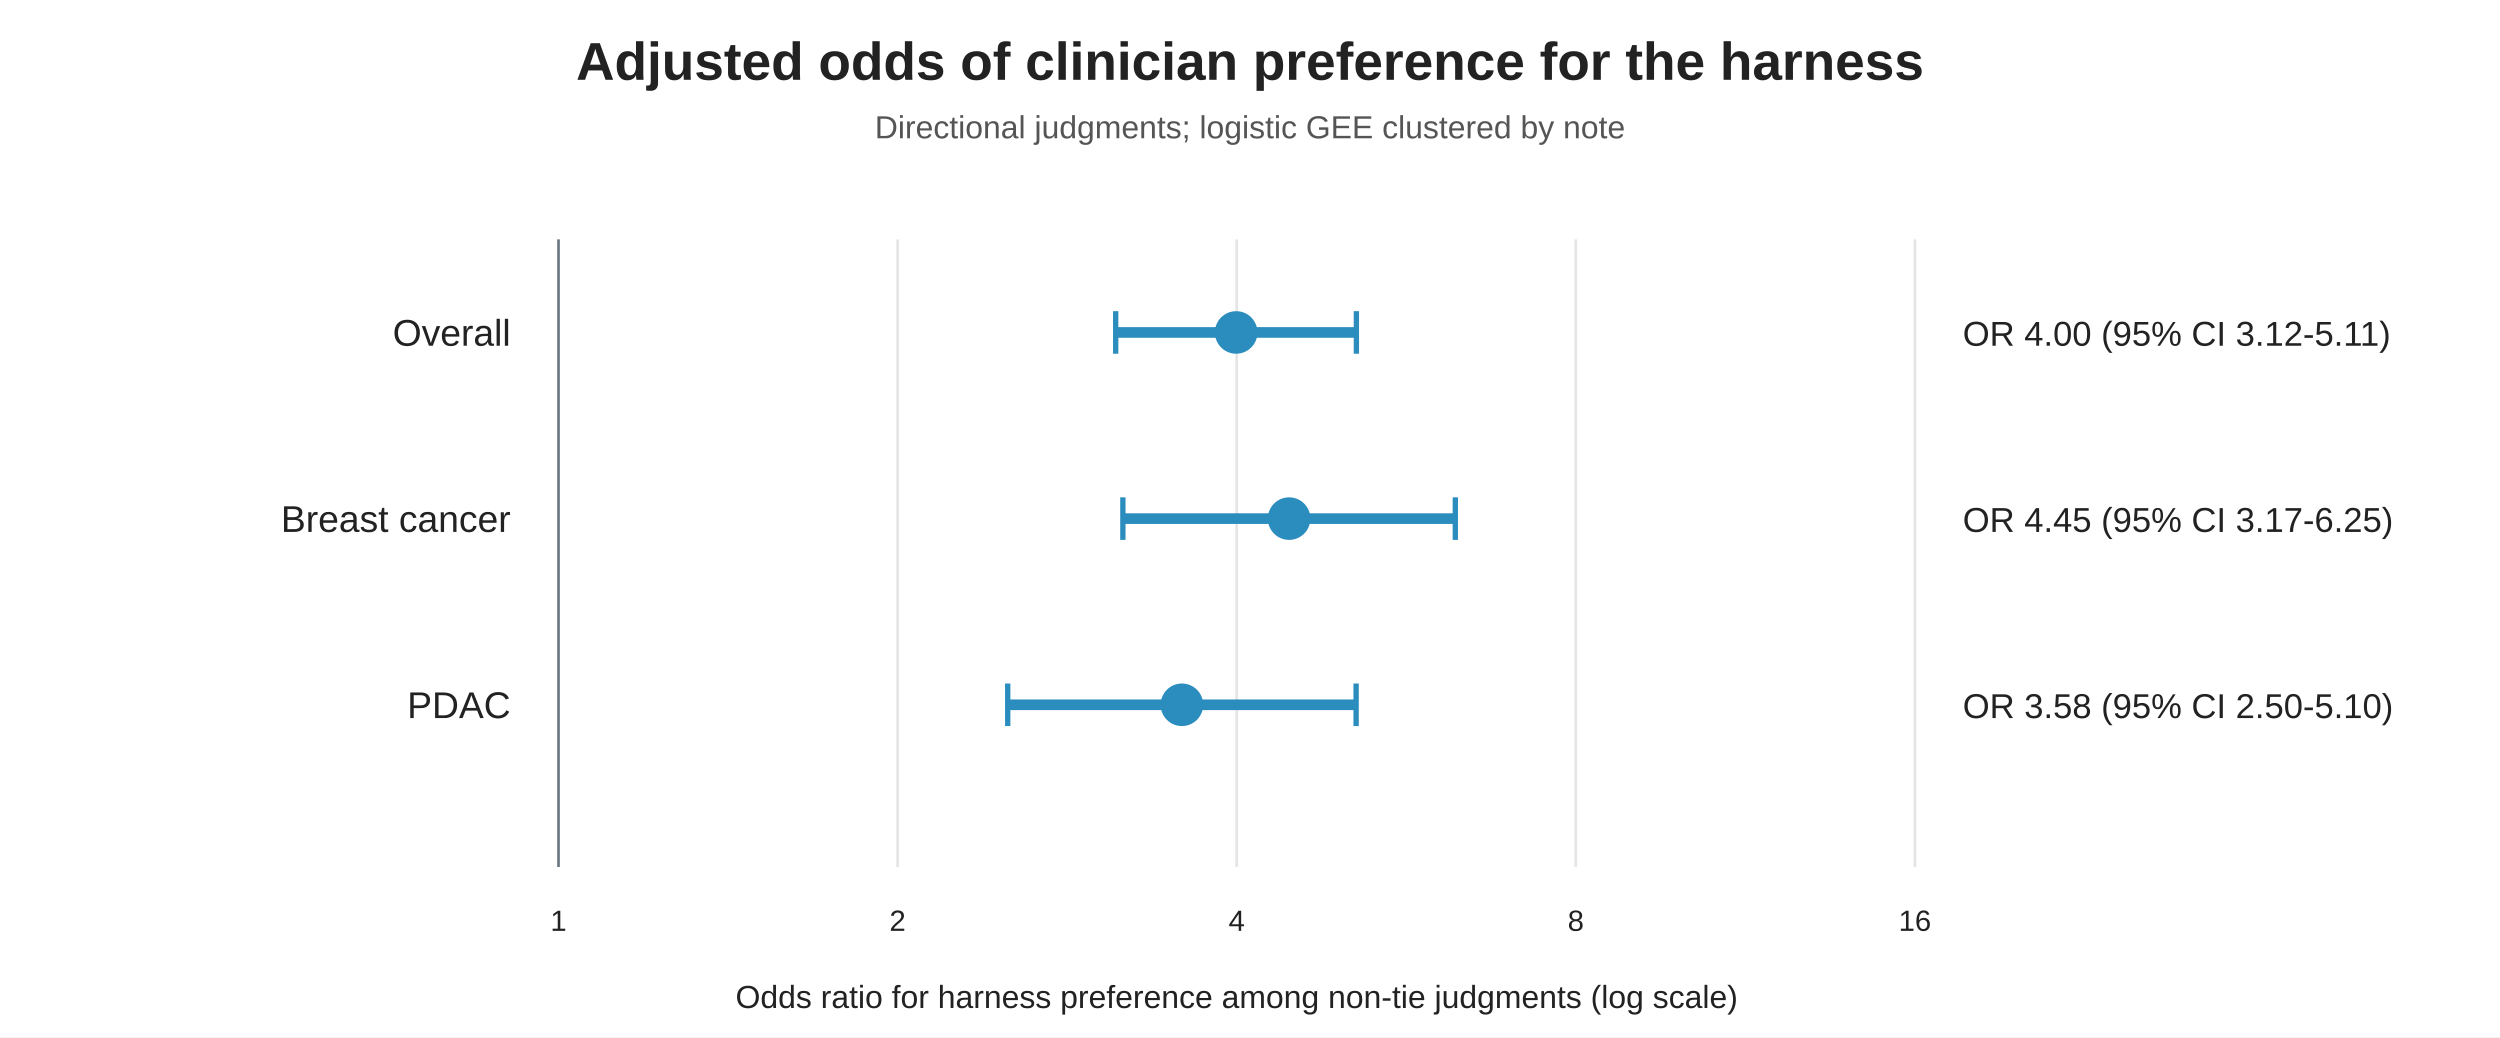
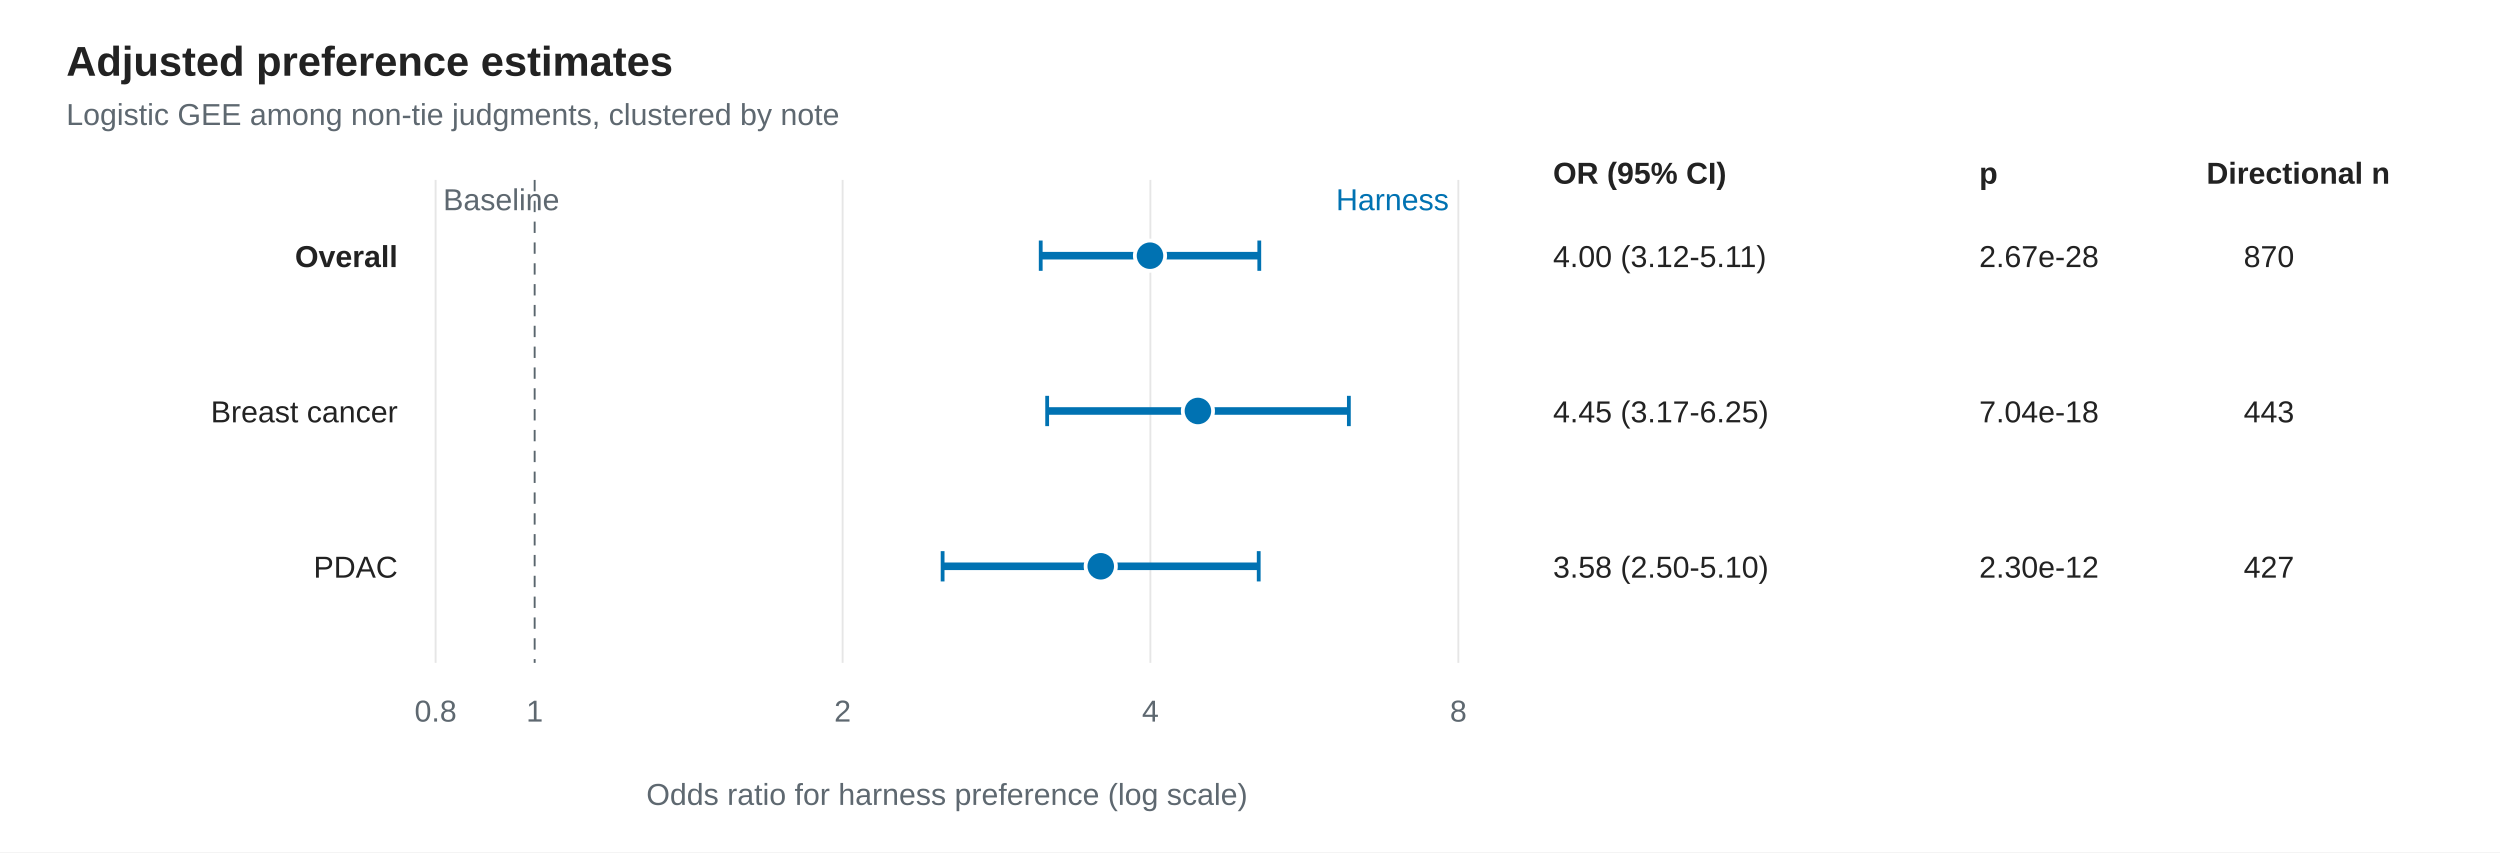
- <svg xmlns="http://www.w3.org/2000/svg" width="940" height="390" viewBox="0 0 940 390">
+ <svg xmlns="http://www.w3.org/2000/svg" width="1320" height="450" viewBox="0 0 1320 450">
  <rect width="100%" height="100%" fill="white" />
+   <defs>
+     <marker id="arrow" viewBox="0 0 10 10" refX="9" refY="5" markerWidth="7" markerHeight="7" orient="auto-start-reverse">
+       <path d="M0 0 L10 5 L0 10 z" fill="#65737E" />
+     </marker>
+     <marker id="arrow-blue" viewBox="0 0 10 10" refX="9" refY="5" markerWidth="7" markerHeight="7" orient="auto-start-reverse">
+       <path d="M0 0 L10 5 L0 10 z" fill="#0072B2" />
+     </marker>
+     <marker id="arrow-purple" viewBox="0 0 10 10" refX="9" refY="5" markerWidth="7" markerHeight="7" orient="auto-start-reverse">
+       <path d="M0 0 L10 5 L0 10 z" fill="#7A5FA8" />
+     </marker>
+     <marker id="arrow-green" viewBox="0 0 10 10" refX="9" refY="5" markerWidth="7" markerHeight="7" orient="auto-start-reverse">
+       <path d="M0 0 L10 5 L0 10 z" fill="#009E73" />
+     </marker>
+     <marker id="arrow-orange" viewBox="0 0 10 10" refX="9" refY="5" markerWidth="7" markerHeight="7" orient="auto-start-reverse">
+       <path d="M0 0 L10 5 L0 10 z" fill="#D55E00" />
+     </marker>
+   </defs>
  <g font-family="Arial, Helvetica, sans-serif" fill="#222222">
-     <text x="470.0" y="30" text-anchor="middle" font-size="20" font-weight="700">Adjusted odds of clinician preference for the harness</text>
-     <text x="470.0" y="52" text-anchor="middle" font-size="12" fill="#555555">Directional judgments; logistic GEE clustered by note</text>
-     <line x1="210.0" y1="90" x2="210.0" y2="326" stroke="#6B7780" />
-     <text x="210.0" y="350" text-anchor="middle" font-size="11">1</text>
-     <line x1="337.5" y1="90" x2="337.5" y2="326" stroke="#E5E5E5" />
-     <text x="337.5" y="350" text-anchor="middle" font-size="11">2</text>
-     <line x1="465.0" y1="90" x2="465.0" y2="326" stroke="#E5E5E5" />
-     <text x="465.0" y="350" text-anchor="middle" font-size="11">4</text>
-     <line x1="592.5" y1="90" x2="592.5" y2="326" stroke="#E5E5E5" />
-     <text x="592.5" y="350" text-anchor="middle" font-size="11">8</text>
-     <line x1="720.0" y1="90" x2="720.0" y2="326" stroke="#E5E5E5" />
-     <text x="720.0" y="350" text-anchor="middle" font-size="11">16</text>
-     <text x="192" y="130" text-anchor="end" font-size="14">Overall</text>
-     <line x1="419.5" y1="125" x2="510.0" y2="125" stroke="#2B8CBE" stroke-width="4" />
-     <line x1="419.5" y1="117" x2="419.5" y2="133" stroke="#2B8CBE" stroke-width="2" />
-     <line x1="510.0" y1="117" x2="510.0" y2="133" stroke="#2B8CBE" stroke-width="2" />
-     <circle cx="464.8" cy="125" r="8" fill="#2B8CBE" />
-     <text x="738" y="130" font-size="13">OR 4.00 (95% CI 3.12-5.11)</text>
-     <text x="192" y="200" text-anchor="end" font-size="14">Breast cancer</text>
-     <line x1="422.2" y1="195" x2="547.2" y2="195" stroke="#2B8CBE" stroke-width="4" />
-     <line x1="422.2" y1="187" x2="422.2" y2="203" stroke="#2B8CBE" stroke-width="2" />
-     <line x1="547.2" y1="187" x2="547.2" y2="203" stroke="#2B8CBE" stroke-width="2" />
-     <circle cx="484.7" cy="195" r="8" fill="#2B8CBE" />
-     <text x="738" y="200" font-size="13">OR 4.45 (95% CI 3.17-6.25)</text>
-     <text x="192" y="270" text-anchor="end" font-size="14">PDAC</text>
-     <line x1="378.9" y1="265" x2="509.9" y2="265" stroke="#2B8CBE" stroke-width="4" />
-     <line x1="378.9" y1="257" x2="378.9" y2="273" stroke="#2B8CBE" stroke-width="2" />
-     <line x1="509.9" y1="257" x2="509.9" y2="273" stroke="#2B8CBE" stroke-width="2" />
-     <circle cx="444.4" cy="265" r="8" fill="#2B8CBE" />
-     <text x="738" y="270" font-size="13">OR 3.58 (95% CI 2.50-5.10)</text>
-     <text x="465.0" y="379" text-anchor="middle" font-size="12">Odds ratio for harness preference among non-tie judgments (log scale)</text>
+     <text x="35.0" y="40.0" text-anchor="start" font-size="22" font-weight="700" fill="#222222">Adjusted preference estimates</text>
+     <text x="35.0" y="66.0" text-anchor="start" font-size="16" font-weight="400" fill="#5E6870">Logistic GEE among non-tie judgments, clustered by note</text>
+     <line x1="230.0" y1="95" x2="230.0" y2="350" stroke="#E6E6E6" stroke-dasharray="0" />
+     <text x="230.0" y="381.0" text-anchor="middle" font-size="16" font-weight="400" fill="#5E6870">0.8</text>
+     <line x1="282.3" y1="95" x2="282.3" y2="350" stroke="#59656D" stroke-dasharray="6 5" />
+     <text x="282.3" y="381.0" text-anchor="middle" font-size="16" font-weight="400" fill="#5E6870">1</text>
+     <line x1="444.9" y1="95" x2="444.9" y2="350" stroke="#E6E6E6" stroke-dasharray="0" />
+     <text x="444.9" y="381.0" text-anchor="middle" font-size="16" font-weight="400" fill="#5E6870">2</text>
+     <line x1="607.4" y1="95" x2="607.4" y2="350" stroke="#E6E6E6" stroke-dasharray="0" />
+     <text x="607.4" y="381.0" text-anchor="middle" font-size="16" font-weight="400" fill="#5E6870">4</text>
+     <line x1="770.0" y1="95" x2="770.0" y2="350" stroke="#E6E6E6" stroke-dasharray="0" />
+     <text x="770.0" y="381.0" text-anchor="middle" font-size="16" font-weight="400" fill="#5E6870">8</text>
+     <text x="500.0" y="425.0" text-anchor="middle" font-size="16" font-weight="400" fill="#5E6870">Odds ratio for harness preference (log scale)</text>
+     <text x="820.0" y="97.0" text-anchor="start" font-size="16" font-weight="700" fill="#222222">OR (95% CI)</text>
+     <text x="1045.0" y="97.0" text-anchor="start" font-size="16" font-weight="700" fill="#222222">p</text>
+     <text x="1165.0" y="97.0" text-anchor="start" font-size="16" font-weight="700" fill="#222222">Directional n</text>
+     <text x="210.0" y="141.0" text-anchor="end" font-size="16" font-weight="700" fill="#222222">Overall</text>
+     <line x1="549.5" y1="135" x2="664.9" y2="135" stroke="#0072B2" stroke-width="4" />
+     <line x1="549.5" y1="127" x2="549.5" y2="143" stroke="#0072B2" stroke-width="2" />
+     <line x1="664.9" y1="127" x2="664.9" y2="143" stroke="#0072B2" stroke-width="2" />
+     <circle cx="607.2" cy="135" r="8" fill="#0072B2" stroke="white" stroke-width="2" />
+     <text x="820.0" y="141.0" text-anchor="start" font-size="16" font-weight="400" fill="#222222">4.00 (3.12-5.11)</text>
+     <text x="1045.0" y="141.0" text-anchor="start" font-size="16" font-weight="400" fill="#222222">2.67e-28</text>
+     <text x="1198.0" y="141.0" text-anchor="middle" font-size="16" font-weight="400" fill="#222222">870</text>
+     <text x="210.0" y="223.0" text-anchor="end" font-size="16" font-weight="400" fill="#222222">Breast cancer</text>
+     <line x1="552.9" y1="217" x2="712.2" y2="217" stroke="#0072B2" stroke-width="4" />
+     <line x1="552.9" y1="209" x2="552.9" y2="225" stroke="#0072B2" stroke-width="2" />
+     <line x1="712.2" y1="209" x2="712.2" y2="225" stroke="#0072B2" stroke-width="2" />
+     <circle cx="632.5" cy="217" r="8" fill="#0072B2" stroke="white" stroke-width="2" />
+     <text x="820.0" y="223.0" text-anchor="start" font-size="16" font-weight="400" fill="#222222">4.45 (3.17-6.25)</text>
+     <text x="1045.0" y="223.0" text-anchor="start" font-size="16" font-weight="400" fill="#222222">7.04e-18</text>
+     <text x="1198.0" y="223.0" text-anchor="middle" font-size="16" font-weight="400" fill="#222222">443</text>
+     <text x="210.0" y="305.0" text-anchor="end" font-size="16" font-weight="400" fill="#222222">PDAC</text>
+     <line x1="497.7" y1="299" x2="664.6" y2="299" stroke="#0072B2" stroke-width="4" />
+     <line x1="497.7" y1="291" x2="497.7" y2="307" stroke="#0072B2" stroke-width="2" />
+     <line x1="664.6" y1="291" x2="664.6" y2="307" stroke="#0072B2" stroke-width="2" />
+     <circle cx="581.2" cy="299" r="8" fill="#0072B2" stroke="white" stroke-width="2" />
+     <text x="820.0" y="305.0" text-anchor="start" font-size="16" font-weight="400" fill="#222222">3.58 (2.50-5.10)</text>
+     <text x="1045.0" y="305.0" text-anchor="start" font-size="16" font-weight="400" fill="#222222">2.30e-12</text>
+     <text x="1198.0" y="305.0" text-anchor="middle" font-size="16" font-weight="400" fill="#222222">427</text>
+     <text x="234.0" y="111.0" text-anchor="start" font-size="16" font-weight="400" fill="#5E6870">Baseline</text>
+     <text x="765.0" y="111.0" text-anchor="end" font-size="16" font-weight="400" fill="#0072B2">Harness</text>
  </g>
</svg>
